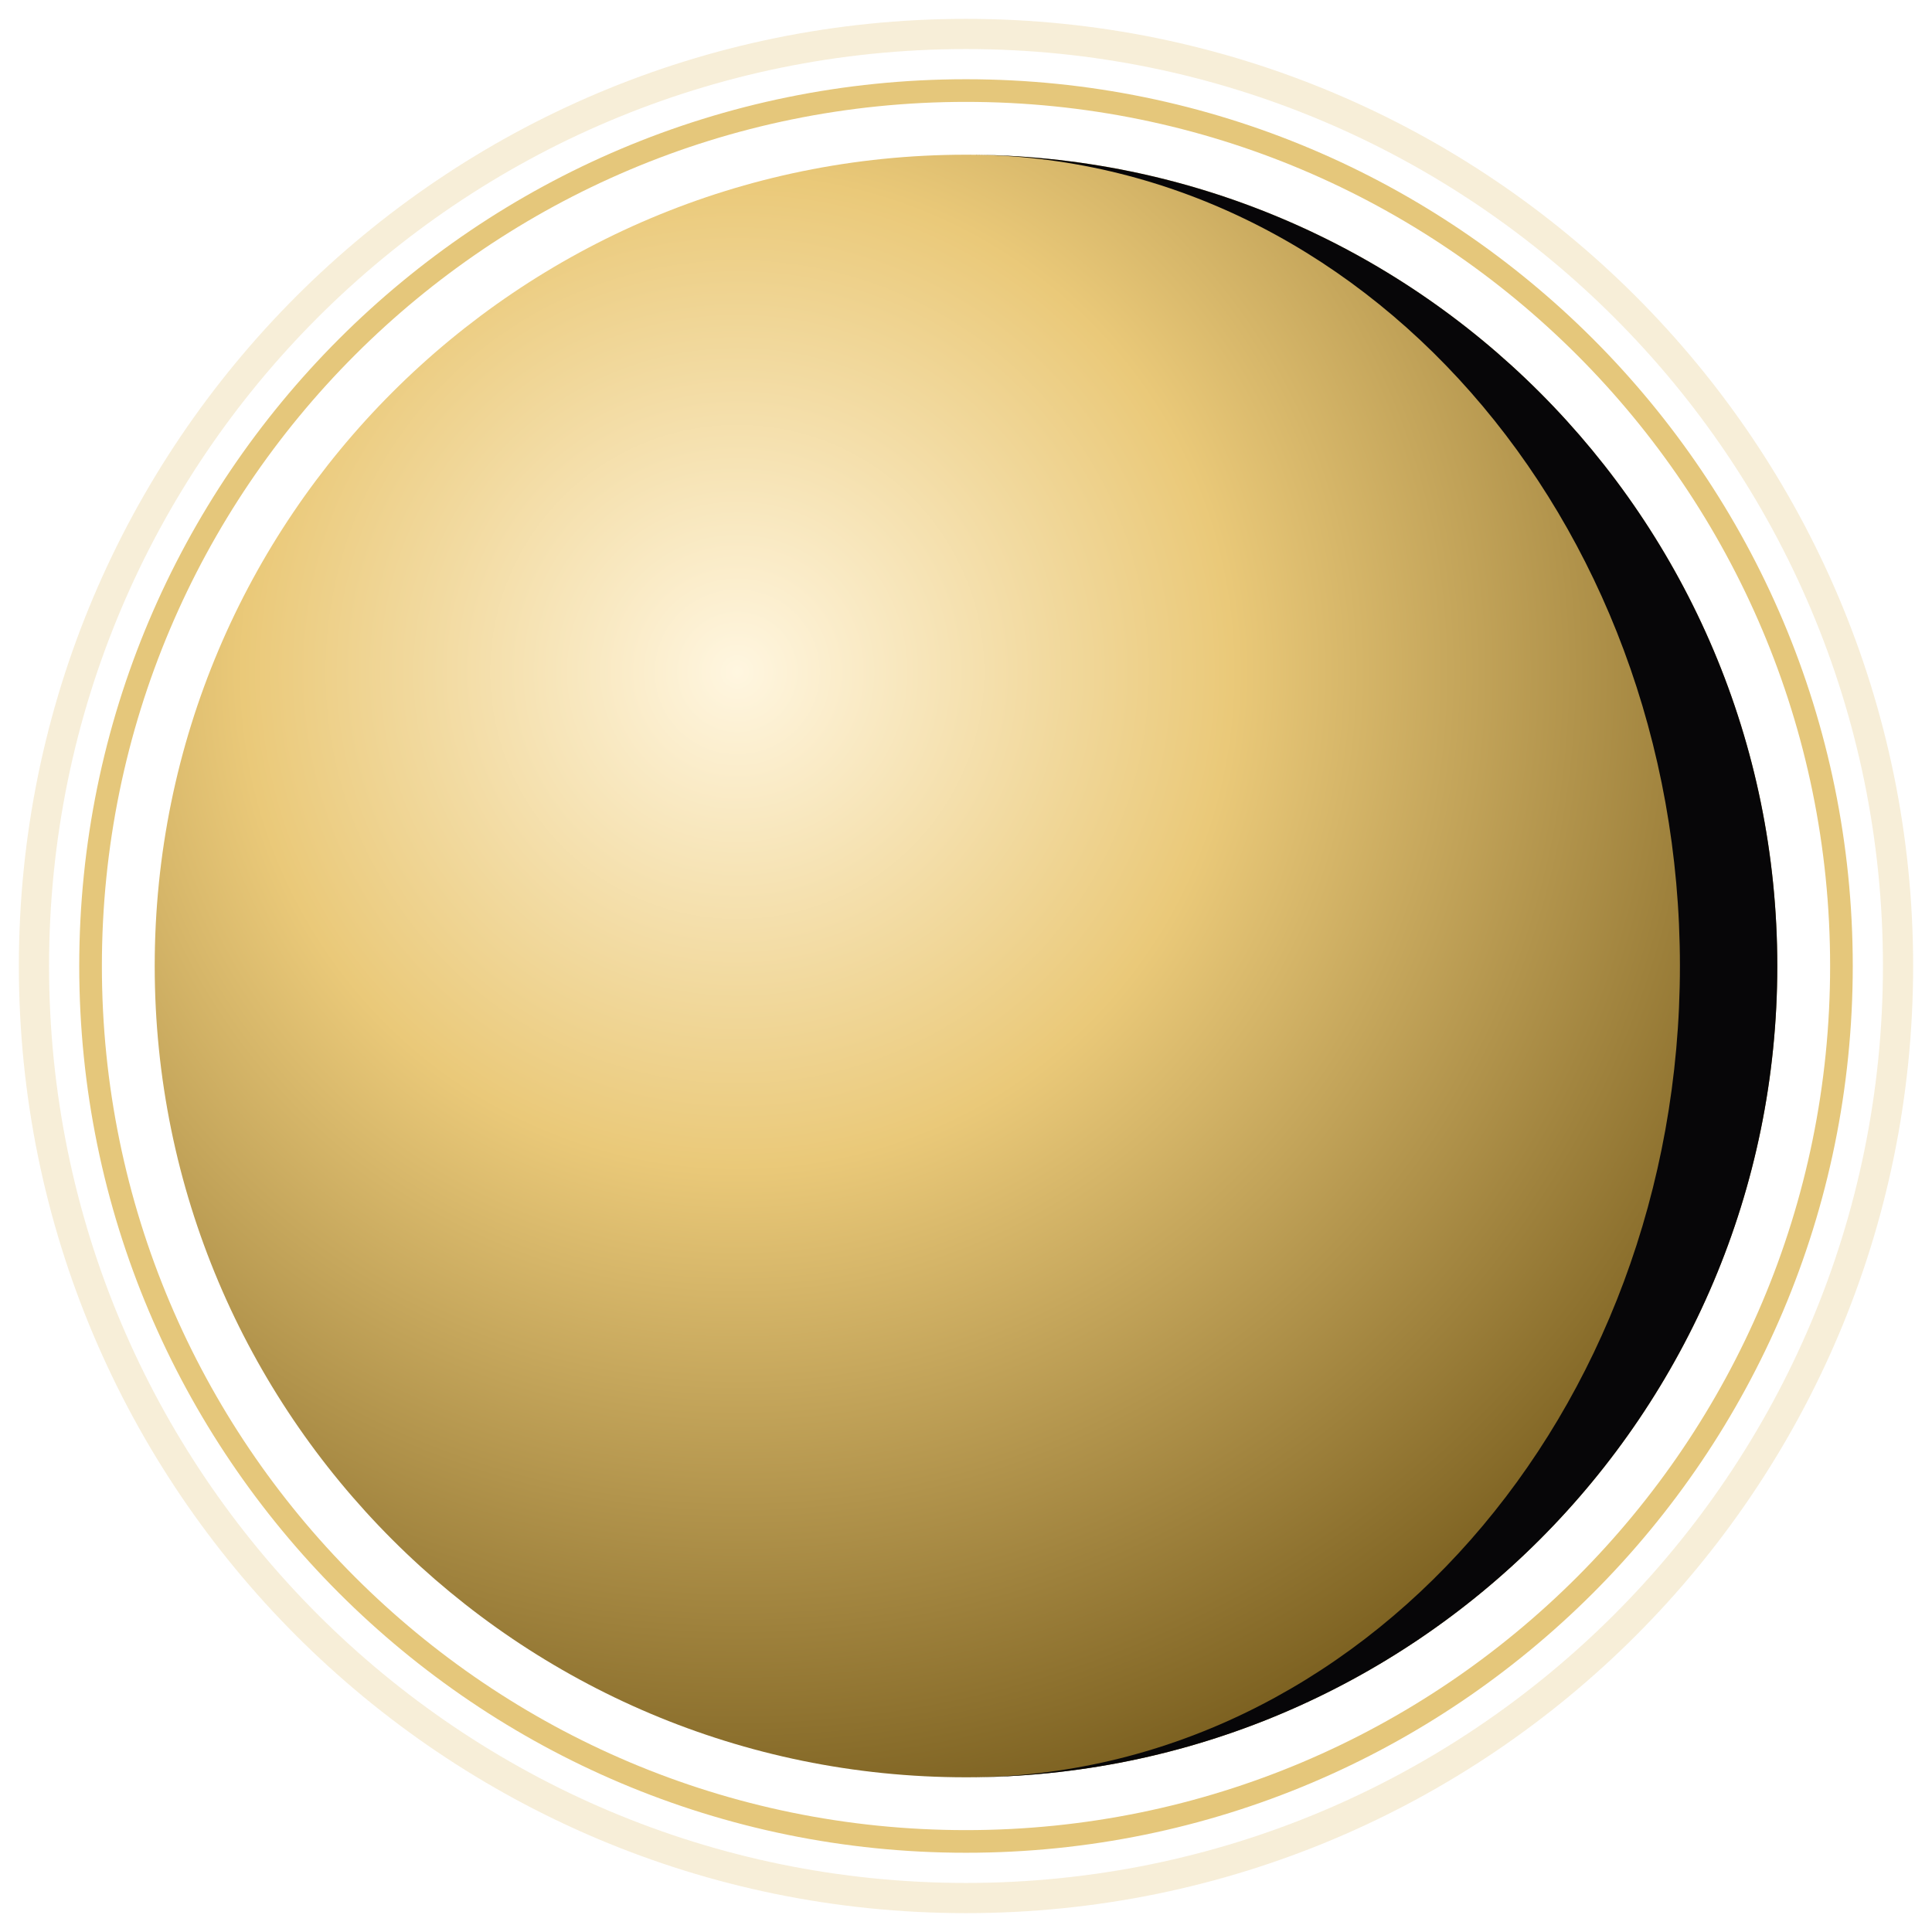
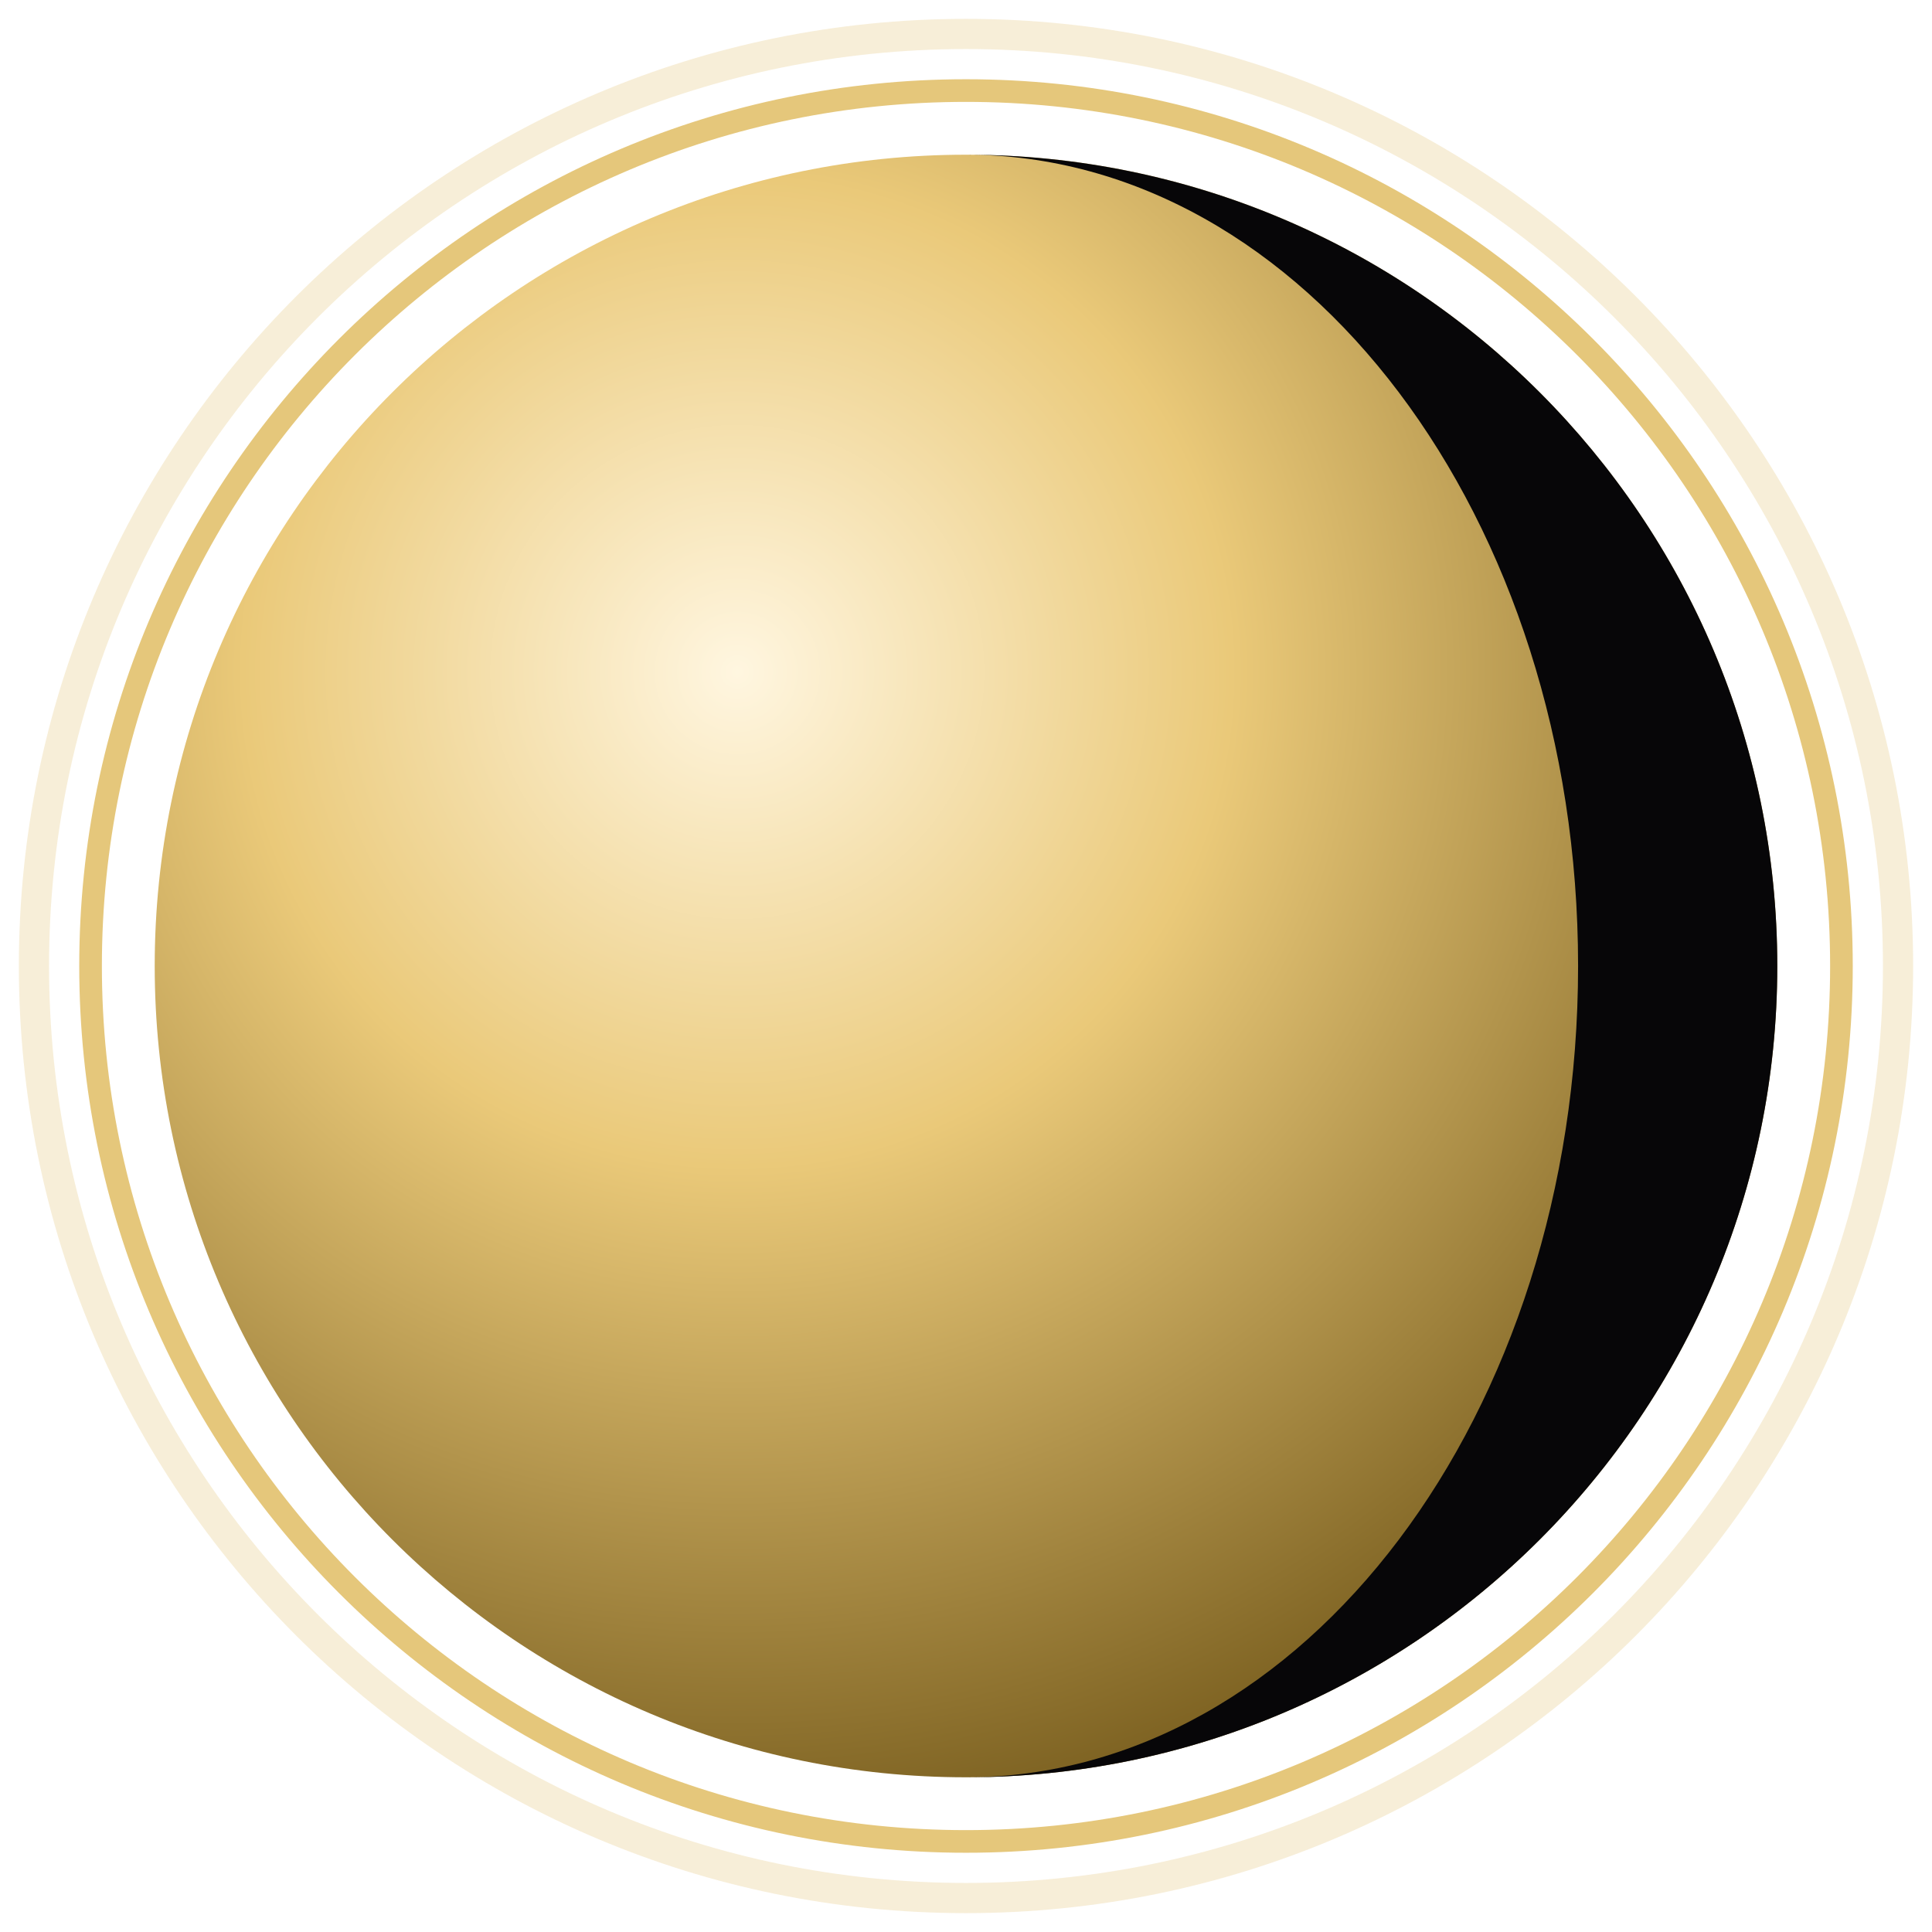
<svg xmlns="http://www.w3.org/2000/svg" viewBox="0 0 512 512" width="512" height="512">
  <defs>
    <radialGradient id="moonGold" cx="36%" cy="32%" r="72%">
      <stop offset="0%" stop-color="#FFF6E0" />
      <stop offset="42%" stop-color="#EAC979" />
      <stop offset="100%" stop-color="#7A5F1F" />
    </radialGradient>
  </defs>
  <circle cx="256" cy="256" r="215" fill="url(#moonGold)" />
-   <path d="M 256 41 A 215 215 0 0 1 256 471 A 189.197 215 0 0 0 256 41 Z" fill="#070608" fill-opacity="1.0" />
+   <path d="M 256 41 A 215 215 0 0 1 256 471 A 162.209 215 0 0 0 256 41 Z" fill="#070608" fill-opacity="1.0" />
  <circle cx="256" cy="256" r="247" fill="none" stroke="#E5C77B" stroke-opacity="0.3" stroke-width="8.0" />
  <circle cx="256" cy="256" r="232" fill="none" stroke="#E5C77B" stroke-opacity="1.0" stroke-width="6.0" />
</svg>
